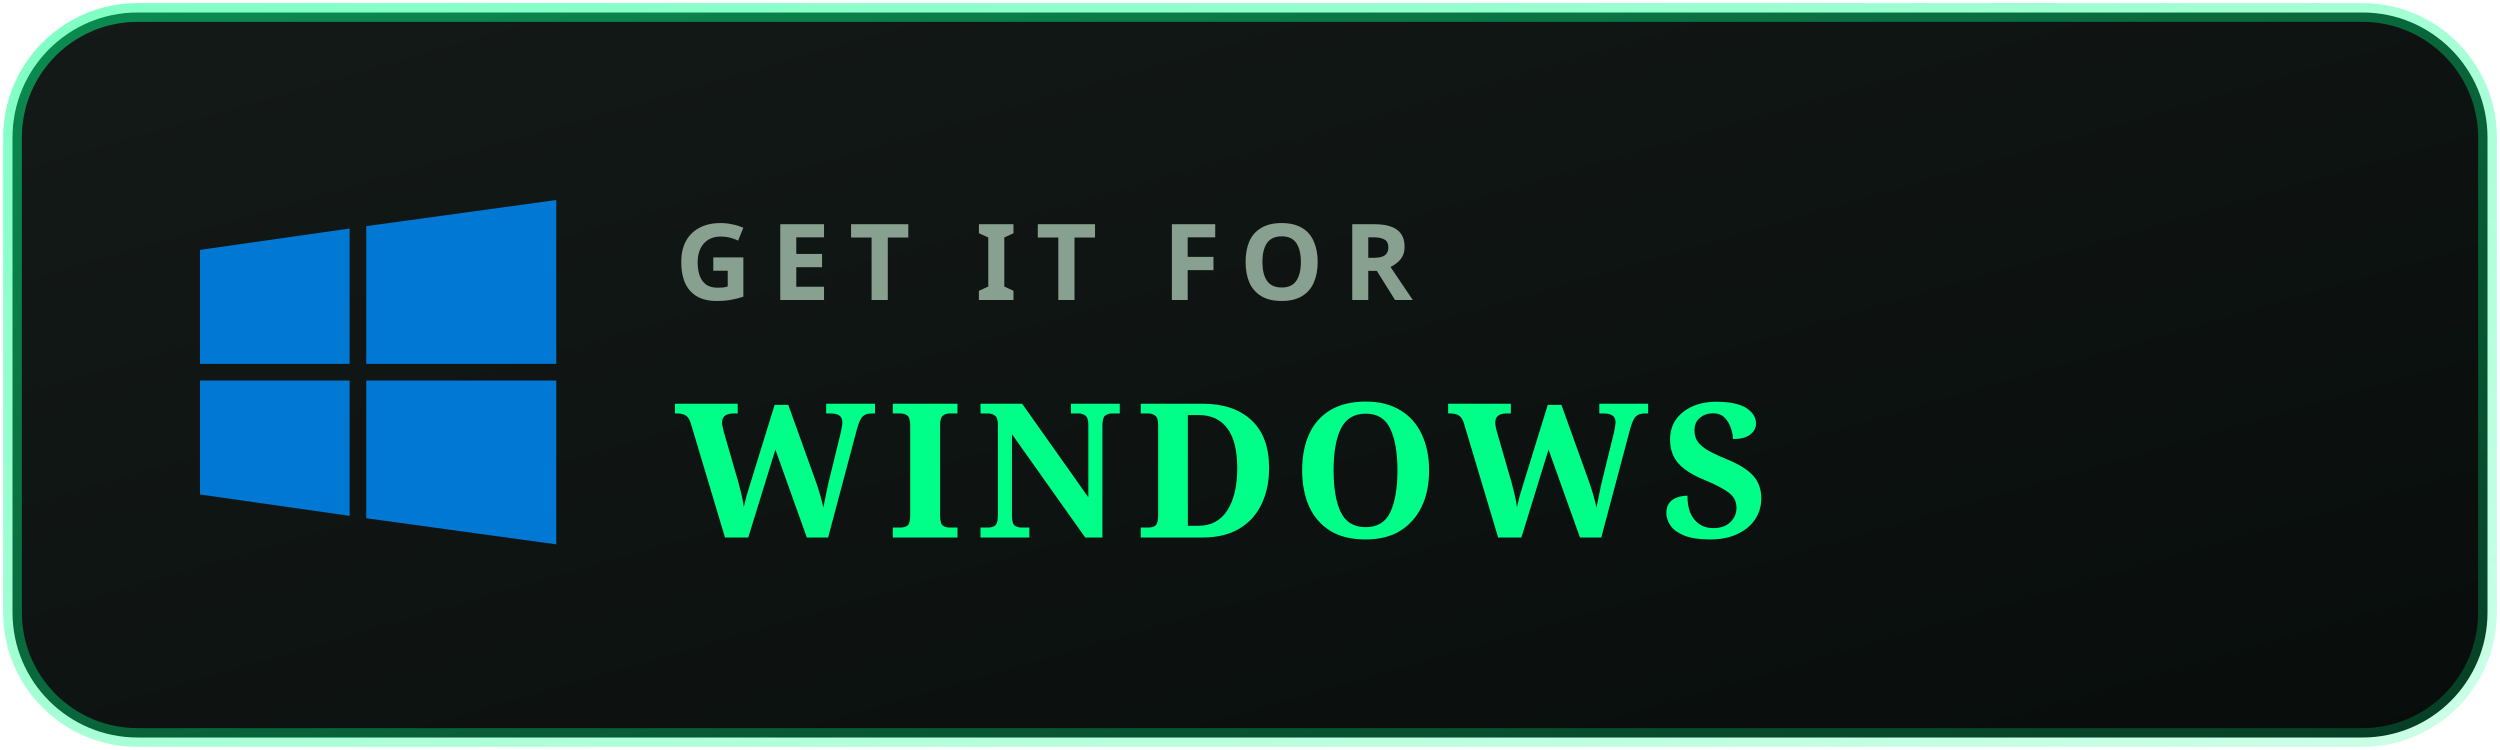
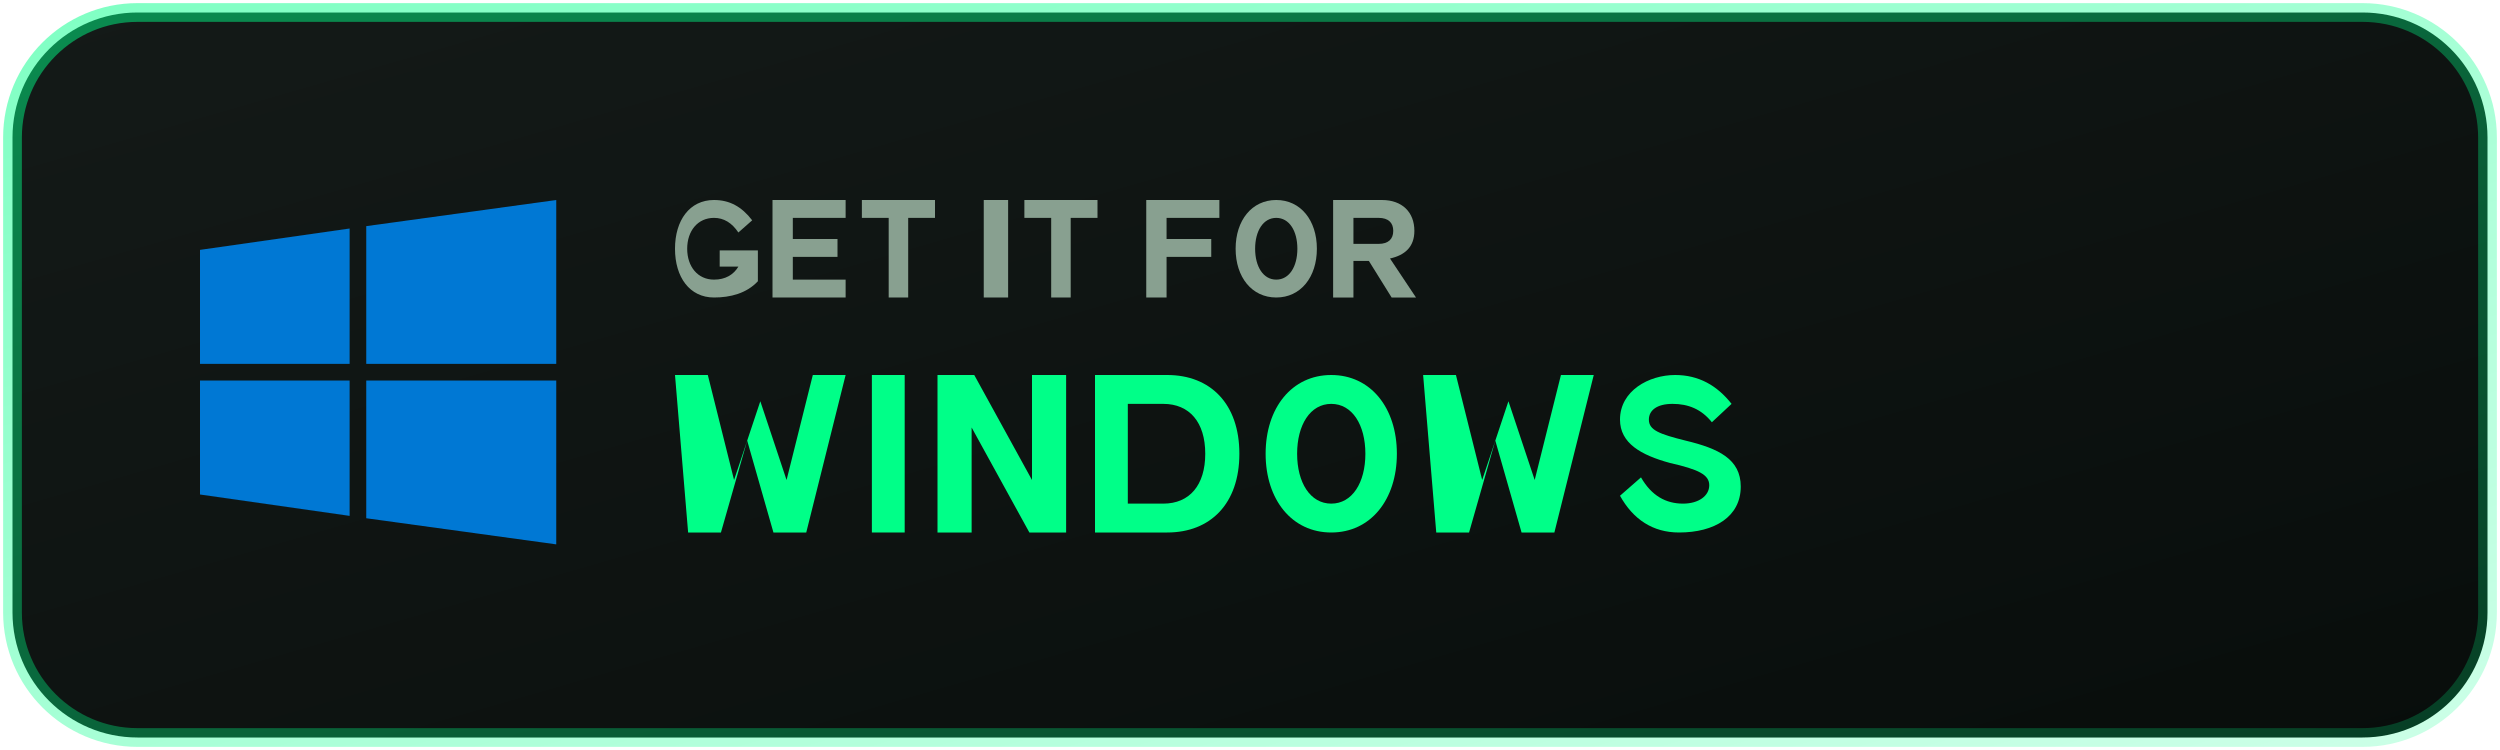
<svg xmlns="http://www.w3.org/2000/svg" width="200" height="60" viewBox="0 0 200 60">
  <defs>
    <linearGradient id="win-bg" x1="0%" y1="0%" x2="100%" y2="100%">
      <stop offset="0%" stop-color="#141a18" />
      <stop offset="100%" stop-color="#080d0b" />
    </linearGradient>
    <linearGradient id="win-border" x1="0%" y1="0%" x2="100%" y2="100%">
      <stop offset="0%" stop-color="#00FF88" stop-opacity="0.5" />
      <stop offset="100%" stop-color="#00FF88" stop-opacity="0.2" />
    </linearGradient>
  </defs>
  <rect x="1" y="1" width="198" height="58" rx="10" fill="url(#win-bg)" stroke="url(#win-border)" stroke-width="1.5" />
  <g transform="translate(16, 16) scale(0.95)">
    <path fill="#0078D4" d="M 0,4.2 L 12.6,2.4 L 12.6,13.8 L 0,13.8 Z M 14,2.2 L 30,0 L 30,13.8 L 14,13.8 Z M 0,15.2 L 12.6,15.2 L 12.6,26.6 L 0,24.8 Z M 14,15.2 L 30,15.2 L 30,29 L 14,26.8 Z" />
  </g>
-   <text x="54" y="24" font-family="'Space Grotesk', system-ui, sans-serif" font-size="8.5" font-weight="600" letter-spacing="1.5" fill="#88A090" text-transform="uppercase">GET IT FOR</text>
-   <text x="54" y="43" font-family="'Cinzel', 'Space Grotesk', serif" font-size="15" font-weight="700" letter-spacing="1" fill="#00FF88" text-transform="uppercase">WINDOWS</text>
+   <g transform="translate(54, 16) scale(0.65)" fill="#88A090">
+     <path d="M 9.5,2.5 L 7.8,4 C 7,2.8 6,2.2 4.8,2.2 C 2.8,2.2 1.5,3.8 1.5,6 C 1.5,8.2 2.8,9.8 4.8,9.8 C 6.2,9.8 7.2,9.2 7.8,8.2 L 5.5,8.2 L 5.5,6.2 L 10.2,6.2 L 10.2,10 C 8.8,11.5 6.8,12 4.8,12 C 1.8,12 0,9.5 0,6 C 0,2.5 1.8,0 4.8,0 C 6.7,0 8.2,0.8 9.5,2.5 Z" />
+     <path transform="translate(12, 0)" d="M 0,0 L 9,0 L 9,2.2 L 2.5,2.2 L 2.5,4.8 L 8,4.8 L 8,7 L 2.5,7 L 2.5,9.8 L 9,9.8 L 9,12 L 0,12 Z" />
+     <path transform="translate(23, 0)" d="M 0,0 L 9,0 L 9,2.2 L 5.7,2.2 L 5.7,12 L 3.3,12 L 3.3,2.2 L 0,2.2 Z" />
+     <path transform="translate(38, 0)" d="M 0,0 L 3,0 L 3,12 L 0,12 Z" />
+     <path transform="translate(43, 0)" d="M 0,0 L 9,0 L 9,2.2 L 5.7,2.2 L 5.7,12 L 3.3,12 L 3.3,2.2 L 0,2.2 Z" />
+     <path transform="translate(58, 0)" d="M 0,0 L 9,0 L 9,2.2 L 2.5,2.2 L 2.5,4.8 L 8,4.8 L 8,7 L 2.5,7 L 2.5,12 L 0,12 Z" />
+     <path transform="translate(69, 0)" d="M 5,0 C 8,0 10,2.5 10,6 C 10,9.5 8,12 5,12 C 2,12 0,9.5 0,6 C 0,2.5 2,0 5,0 Z M 5,2.2 C 3.4,2.2 2.4,3.8 2.4,6 C 2.4,8.2 3.4,9.8 5,9.8 C 6.6,9.8 7.6,8.2 7.6,6 C 7.6,3.8 6.6,2.2 5,2.2 Z" />
+     <path transform="translate(81, 0)" d="M 0,0 L 6,0 C 8.5,0 10,1.5 10,3.8 C 10,5.8 8.8,6.8 7,7.2 L 10.2,12 L 7.2,12 L 4.4,7.5 L 2.5,7.5 L 2.5,12 L 0,12 Z M 2.5,2.2 L 2.5,5.4 L 5.6,5.4 C 6.8,5.4 7.4,4.8 7.4,3.8 C 7.4,2.8 6.8,2.2 5.6,2.2 Z" />
+   </g>
+   <g transform="translate(54, 30) scale(1.05)" fill="#00FF88">
+     <path d="M 0,0 L 2.5,0 L 4.5,8 L 6.5,2 L 8.5,8 L 10.5,0 L 13,0 L 10,12 L 7.5,12 L 5.5,5 L 3.5,12 L 1,12 Z" />
+     <path transform="translate(15, 0)" d="M 0,0 L 2.5,0 L 2.5,12 L 0,12 Z" />
+     <path transform="translate(20, 0)" d="M 0,0 L 2.8,0 L 7.2,8 L 7.2,0 L 9.8,0 L 9.8,12 L 7,12 L 2.6,4 L 2.6,12 L 0,12 Z" />
+     <path transform="translate(32, 0)" d="M 0,0 L 5.5,0 C 8.8,0 11,2.2 11,6 C 11,9.8 8.8,12 5.5,12 L 0,12 Z M 2.5,2.2 L 2.5,9.8 L 5.2,9.8 C 7.2,9.8 8.4,8.4 8.4,6 C 8.4,3.6 7.2,2.2 5.2,2.2 Z" />
+     <path transform="translate(45, 0)" d="M 5,0 C 8,0 10,2.5 10,6 C 10,9.5 8,12 5,12 C 2,12 0,9.5 0,6 C 0,2.5 2,0 5,0 Z M 5,2.2 C 3.4,2.2 2.4,3.8 2.4,6 C 2.4,8.2 3.4,9.8 5,9.8 C 6.6,9.8 7.6,8.2 7.6,6 C 7.6,3.8 6.6,2.2 5,2.2 Z" />
+     <path transform="translate(57, 0)" d="M 0,0 L 2.5,0 L 4.5,8 L 6.5,2 L 8.5,8 L 10.5,0 L 13,0 L 10,12 L 7.5,12 L 5.5,5 L 3.5,12 L 1,12 Z" />
+     <path transform="translate(72, 0)" d="M 8.5,2.2 L 7,3.6 C 6.2,2.6 5.2,2.2 4,2.2 C 2.8,2.2 2.2,2.7 2.2,3.4 C 2.2,4.2 3,4.5 5,5 C 7.5,5.6 9.2,6.4 9.2,8.5 C 9.2,10.8 7.2,12 4.5,12 C 2.5,12 1,11 0,9.2 L 1.6,7.8 C 2.4,9.2 3.5,9.8 4.8,9.8 C 6,9.8 6.8,9.2 6.8,8.4 C 6.8,7.6 6,7.2 3.8,6.7 C 1.6,6.1 0,5.2 0,3.4 C 0,1.2 2.2,0 4.2,0 C 6,0 7.4,0.8 8.5,2.2 Z" />
+   </g>
</svg>
